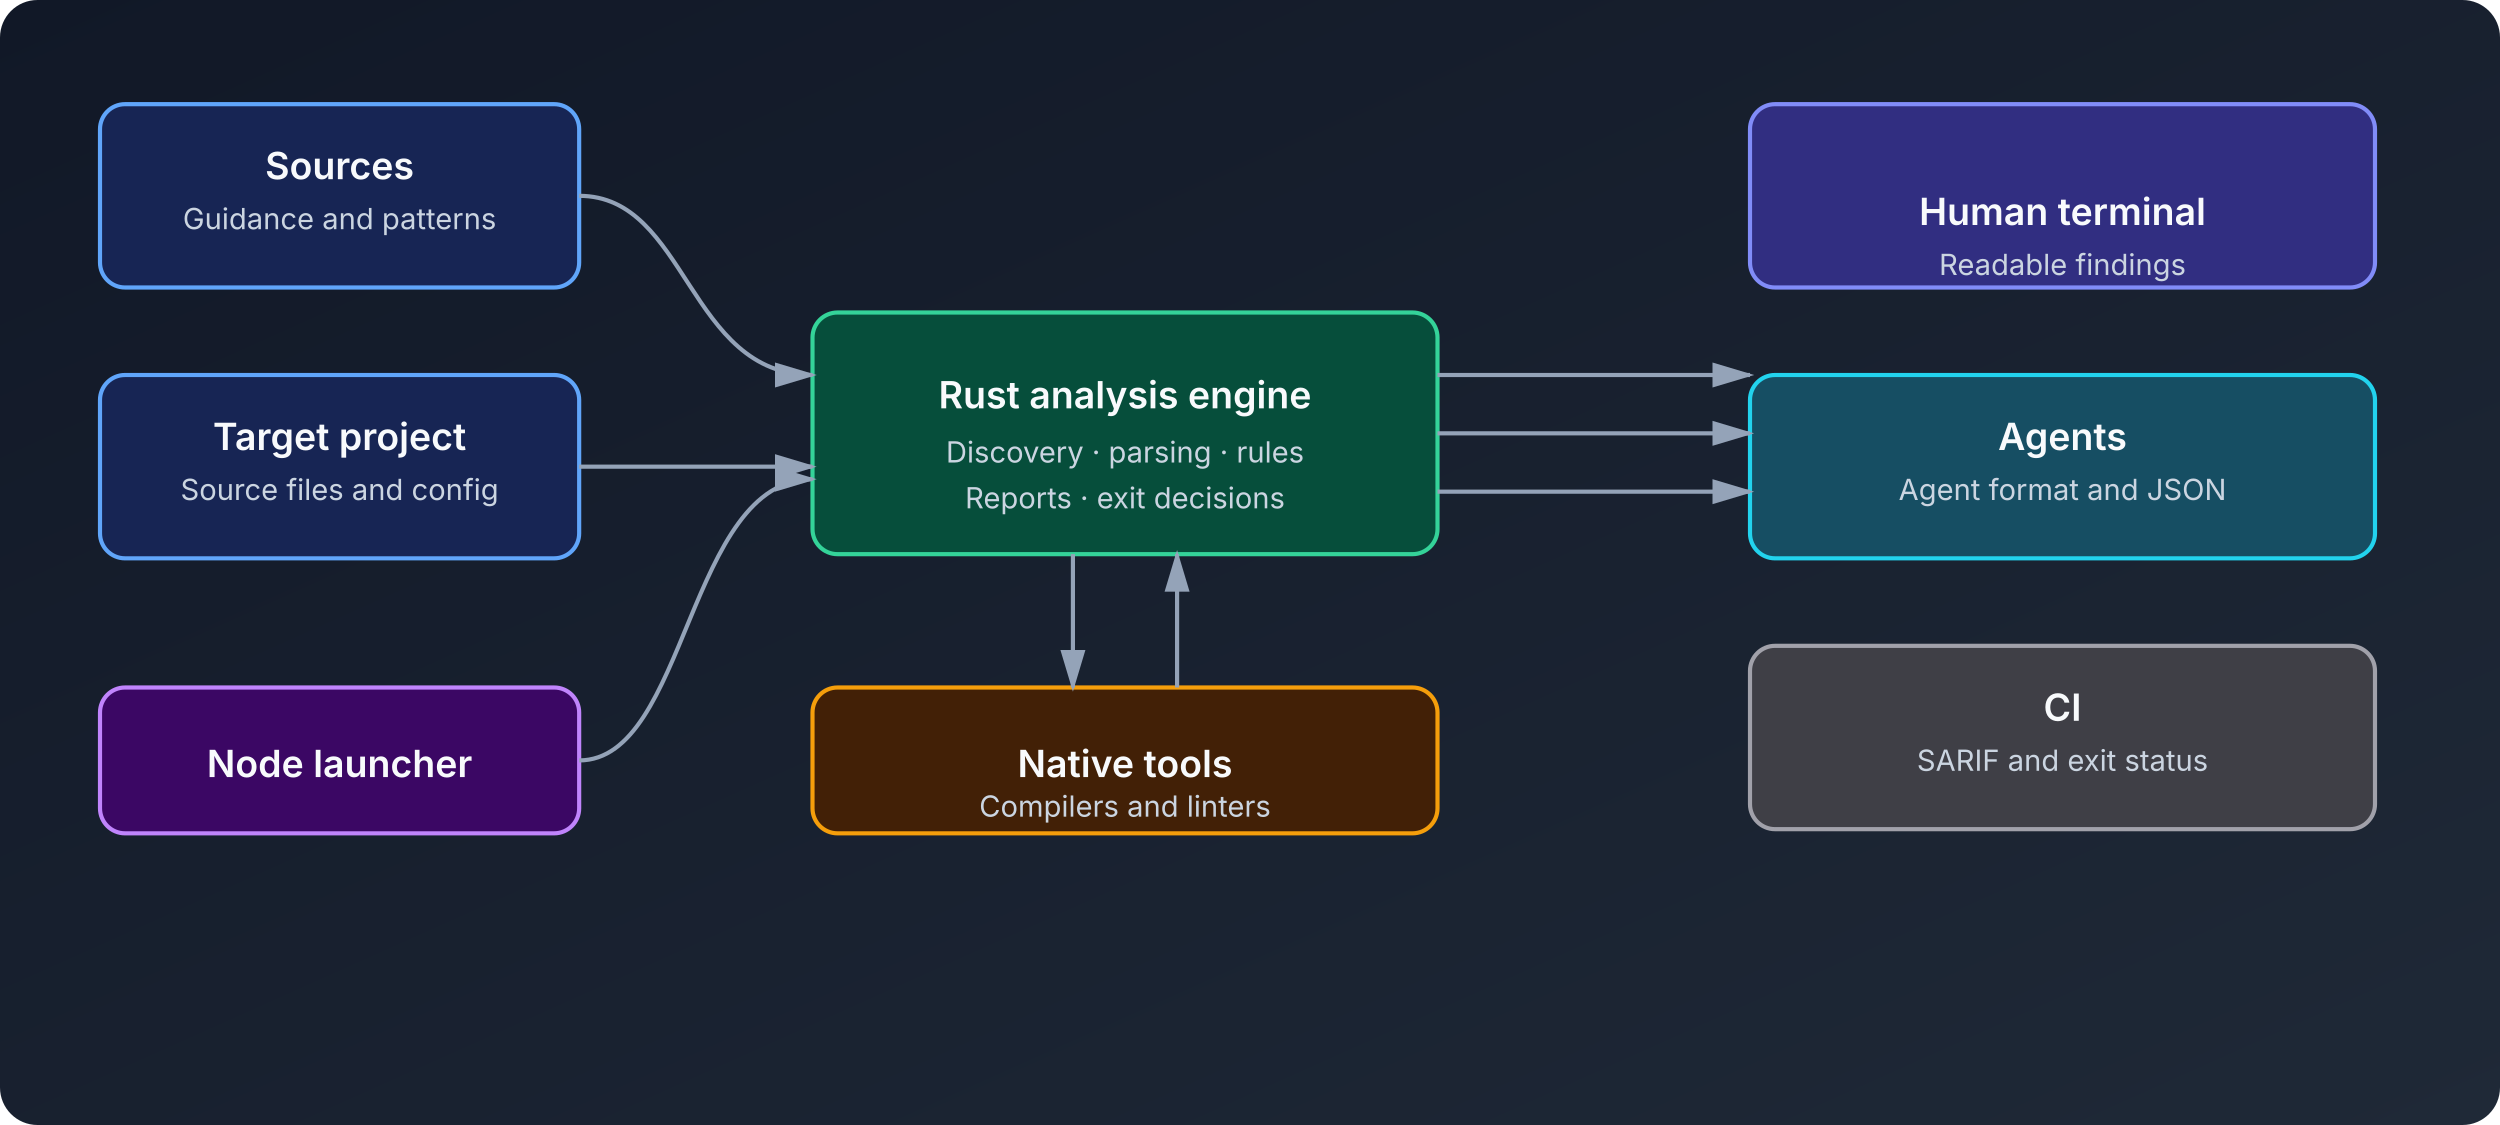
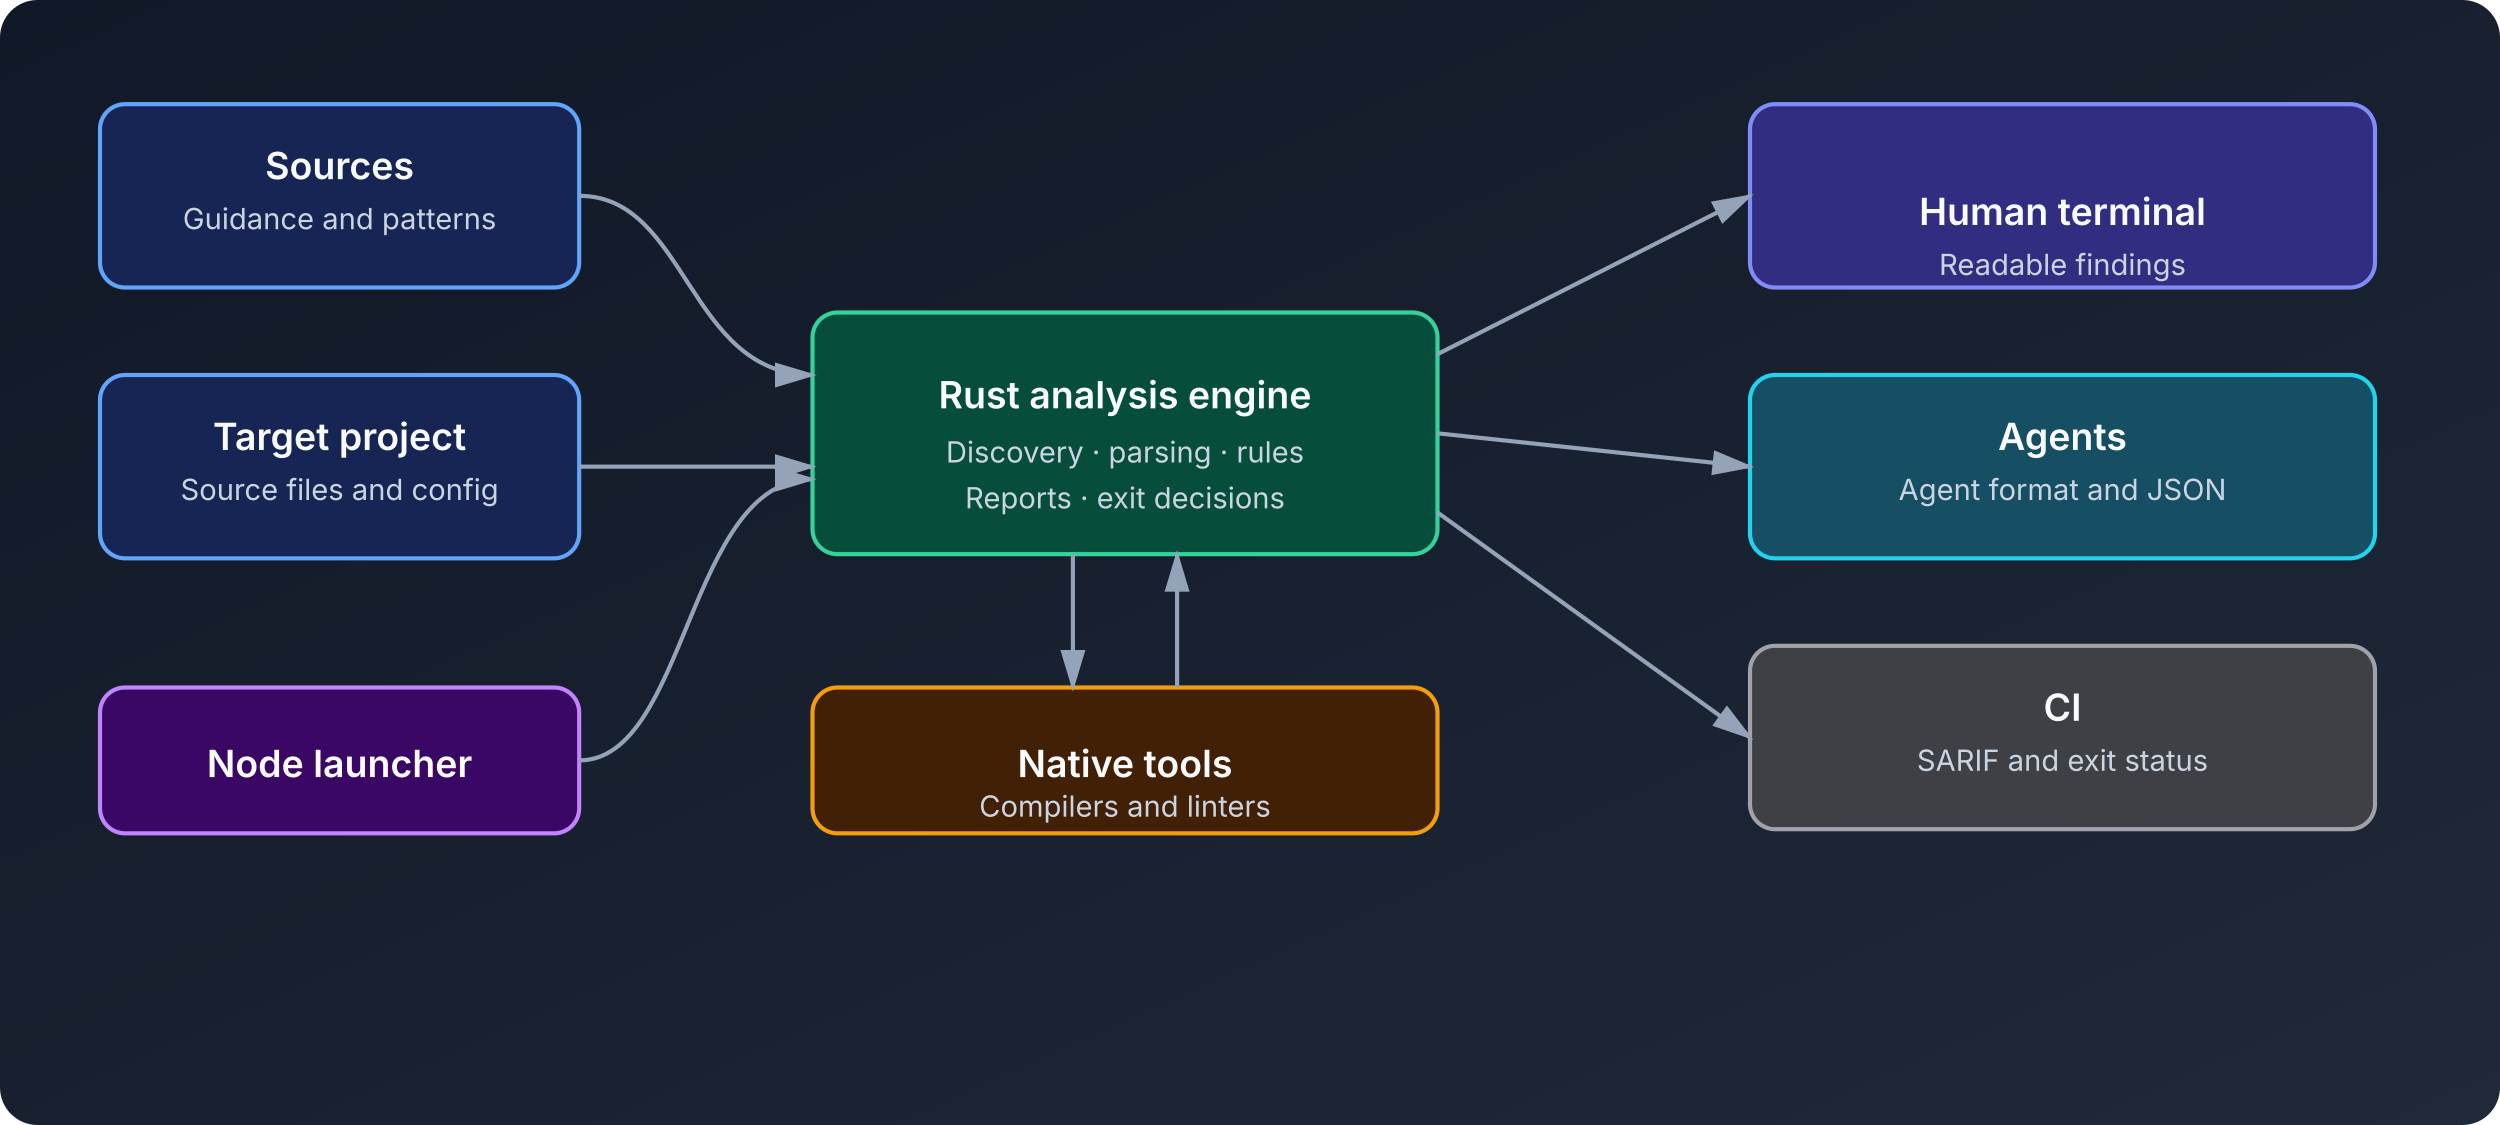
<svg xmlns="http://www.w3.org/2000/svg" width="1200" height="540" viewBox="0 0 1200 540" role="img" aria-labelledby="title desc">
  <defs>
    <linearGradient id="bg" x1="0" x2="1" y1="0" y2="1">
      <stop offset="0" stop-color="#111827" />
      <stop offset="1" stop-color="#1f2937" />
    </linearGradient>
    <marker id="arrow" markerWidth="10" markerHeight="10" refX="9" refY="3" orient="auto">
      <path d="M0,0 L10,3 L0,6 Z" fill="#94a3b8" />
    </marker>
    <style>
      .label { font: 600 18px -apple-system,BlinkMacSystemFont,"Segoe UI",sans-serif; fill: #f8fafc; }
      .small { font: 14px -apple-system,BlinkMacSystemFont,"Segoe UI",sans-serif; fill: #cbd5e1; }
      .box { stroke-width: 2; rx: 12; }
      .arrow { stroke: #94a3b8; stroke-width: 2; fill: none; marker-end: url(#arrow); }
    </style>
  </defs>
  <rect width="1200" height="540" rx="18" fill="url(#bg)" />
  <g transform="translate(0 -70)">
    <rect x="48" y="120" width="230" height="88" class="box" fill="#172554" stroke="#60a5fa" />
    <text x="163" y="156" text-anchor="middle" class="label">Sources</text>
    <text x="163" y="180" text-anchor="middle" class="small">Guidance and patterns</text>
    <rect x="48" y="250" width="230" height="88" class="box" fill="#172554" stroke="#60a5fa" />
    <text x="163" y="286" text-anchor="middle" class="label">Target project</text>
    <text x="163" y="310" text-anchor="middle" class="small">Source files and config</text>
    <rect x="390" y="400" width="300" height="70" class="box" fill="#422006" stroke="#f59e0b" />
    <text x="540" y="443" text-anchor="middle" class="label">Native tools</text>
    <text x="540" y="462" text-anchor="middle" class="small">Compilers and linters</text>
    <rect x="390" y="220" width="300" height="116" class="box" fill="#064e3b" stroke="#34d399" />
    <text x="540" y="266" text-anchor="middle" class="label">Rust analysis engine</text>
    <text x="540" y="292" text-anchor="middle" class="small">Discovery · parsing · rules</text>
    <text x="540" y="314" text-anchor="middle" class="small">Reports · exit decisions</text>
    <rect x="48" y="400" width="230" height="70" class="box" fill="#3b0764" stroke="#c084fc" />
    <text x="163" y="443" text-anchor="middle" class="label">Node launcher</text>
    <rect x="840" y="120" width="300" height="88" class="box" fill="#312e81" stroke="#818cf8" />
    <text x="990" y="178" text-anchor="middle" class="label">Human terminal</text>
    <text x="990" y="202" text-anchor="middle" class="small">Readable findings</text>
    <rect x="840" y="250" width="300" height="88" class="box" fill="#164e63" stroke="#22d3ee" />
    <text x="990" y="286" text-anchor="middle" class="label">Agents</text>
    <text x="990" y="310" text-anchor="middle" class="small">Agent format and JSON</text>
    <rect x="840" y="380" width="300" height="88" class="box" fill="#3f3f46" stroke="#a1a1aa" />
    <text x="990" y="416" text-anchor="middle" class="label">CI</text>
    <text x="990" y="440" text-anchor="middle" class="small">SARIF and exit status</text>
    <path d="M278 164 C330 164 330 250 390 250" class="arrow" />
    <path d="M278 294 H390" class="arrow" />
    <path d="M278 435 C330 435 330 300 390 300" class="arrow" />
    <path d="M515 336 V400" class="arrow" />
    <path d="M565 400 V336" class="arrow" />
-     <path d="M690 250 H840" class="arrow" />
-     <path d="M690 278 H840" class="arrow" />
-     <path d="M690 306 H840" class="arrow" />
+     <path d="M690 240 L840 164" class="arrow" />
+     <path d="M690 278 L840 294" class="arrow" />
+     <path d="M690 316 L840 424" class="arrow" />
  </g>
</svg>
